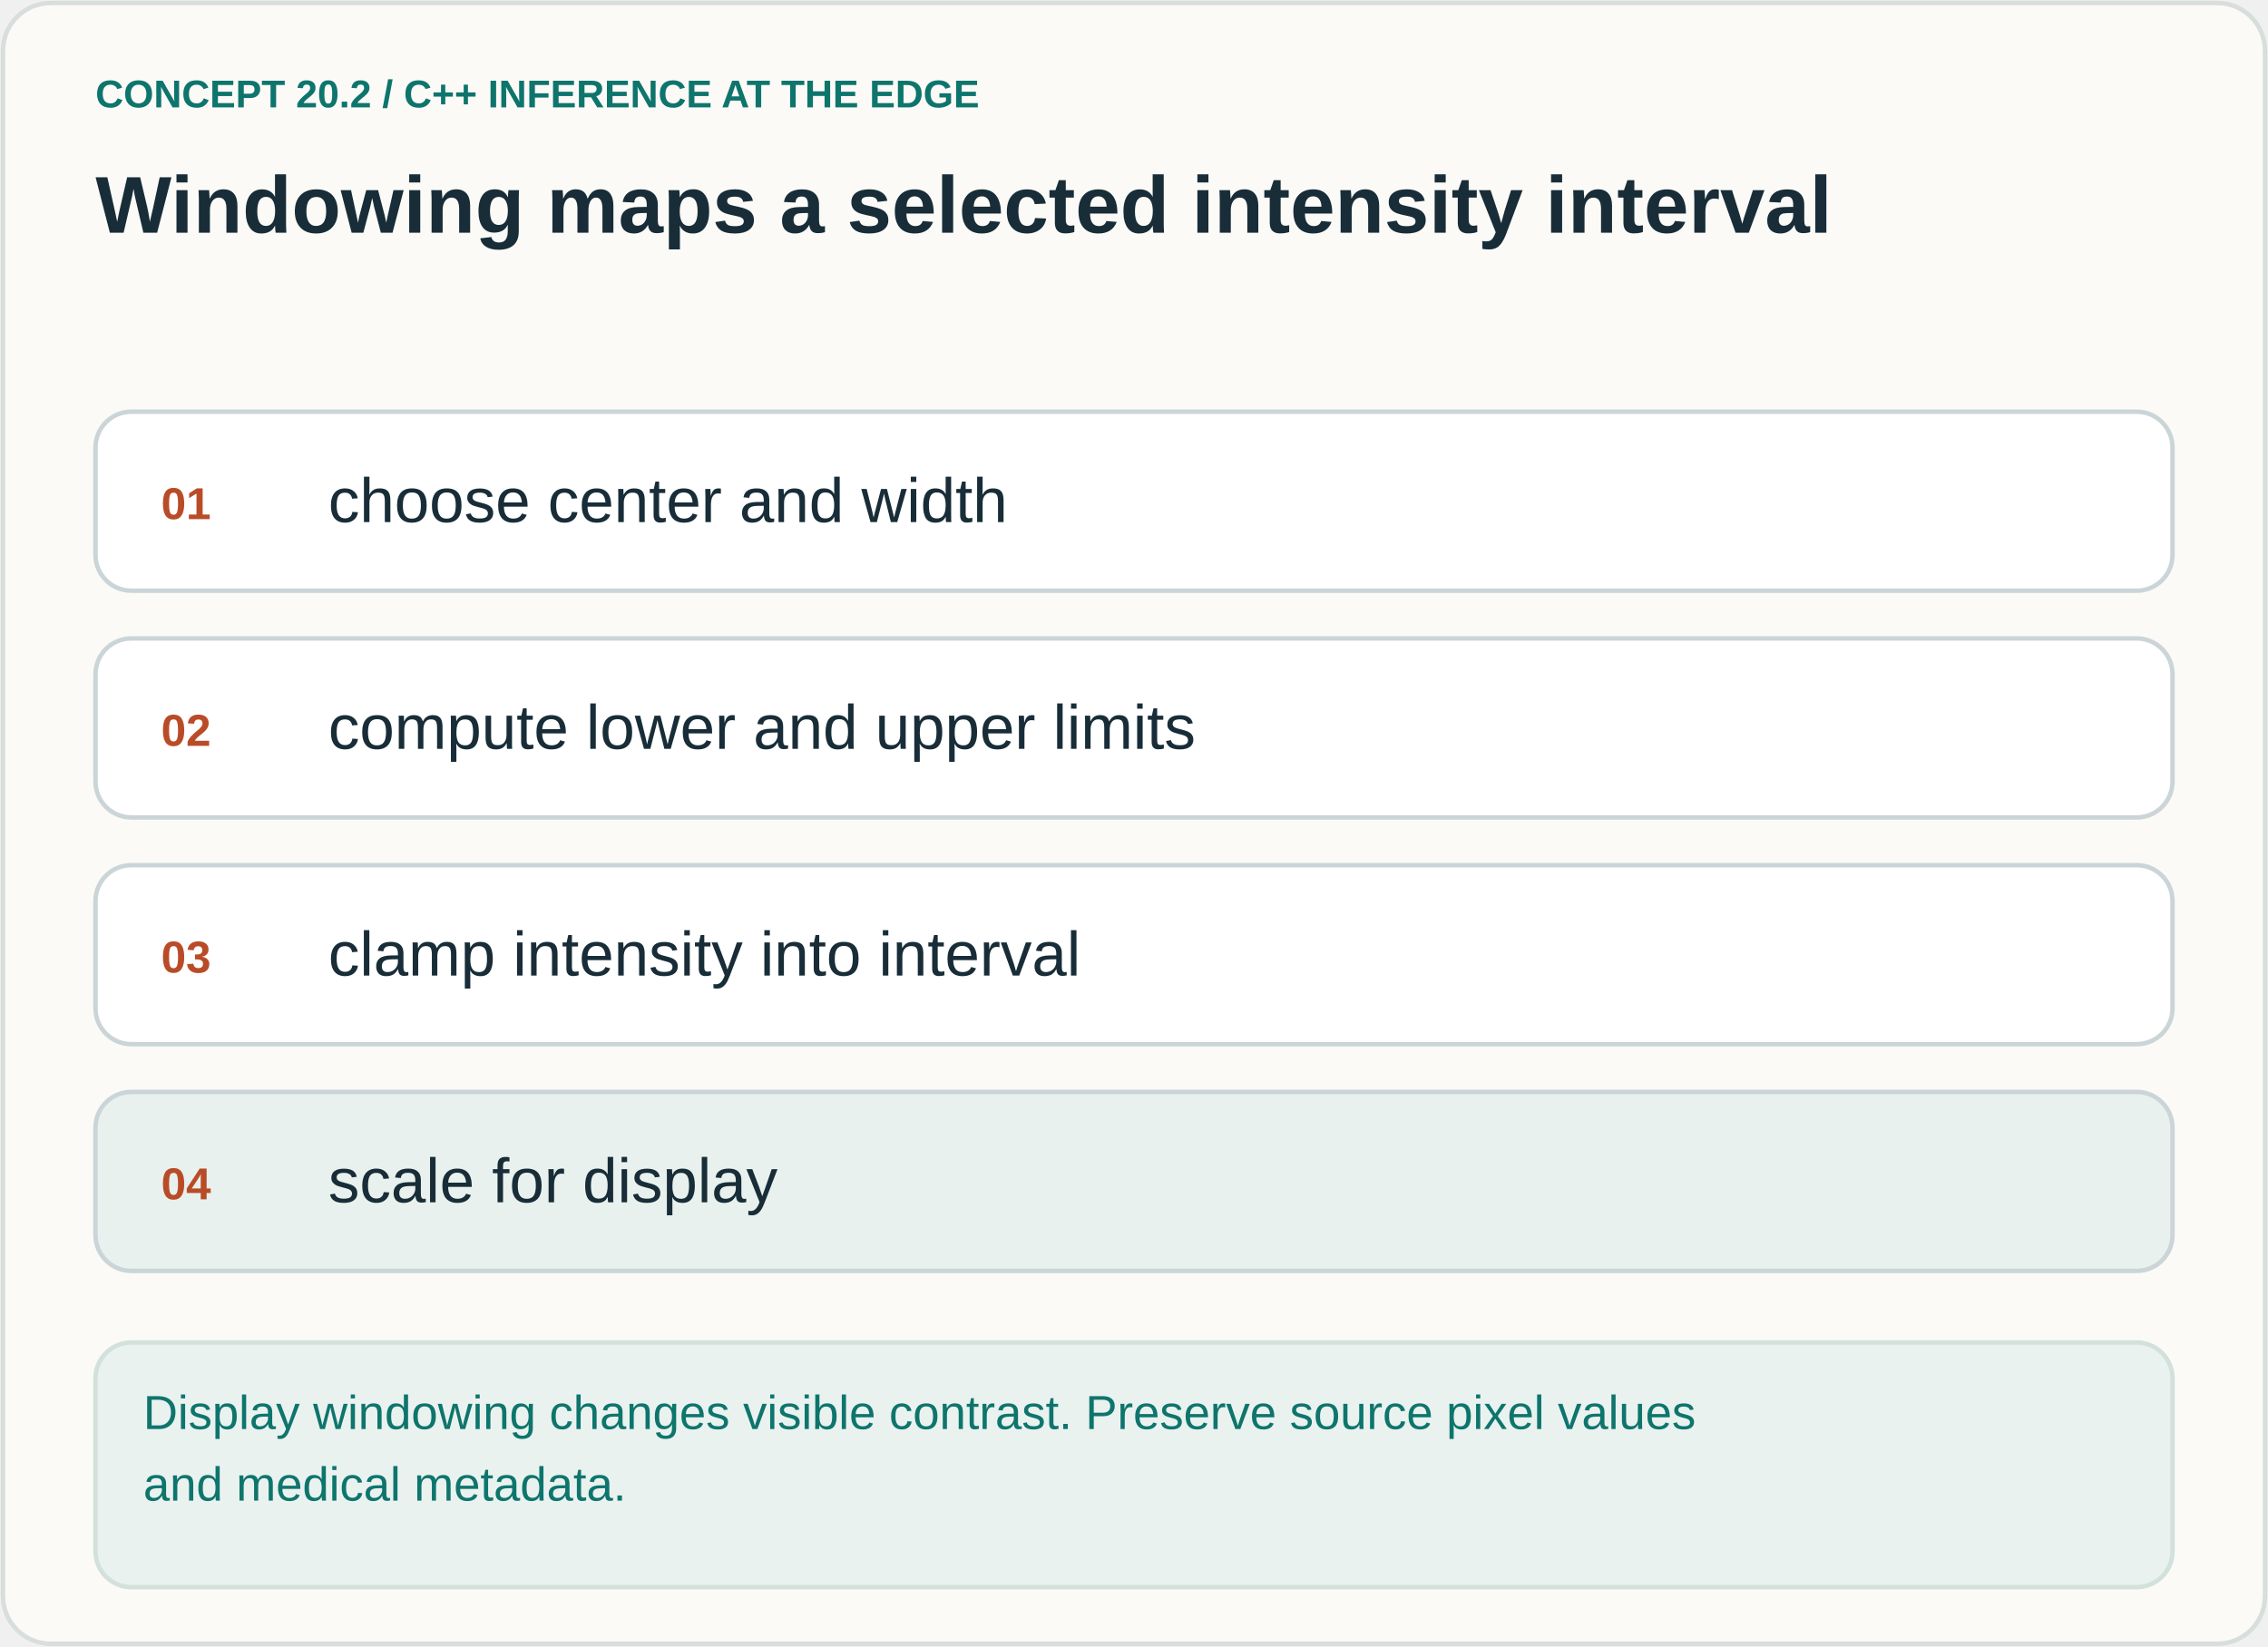
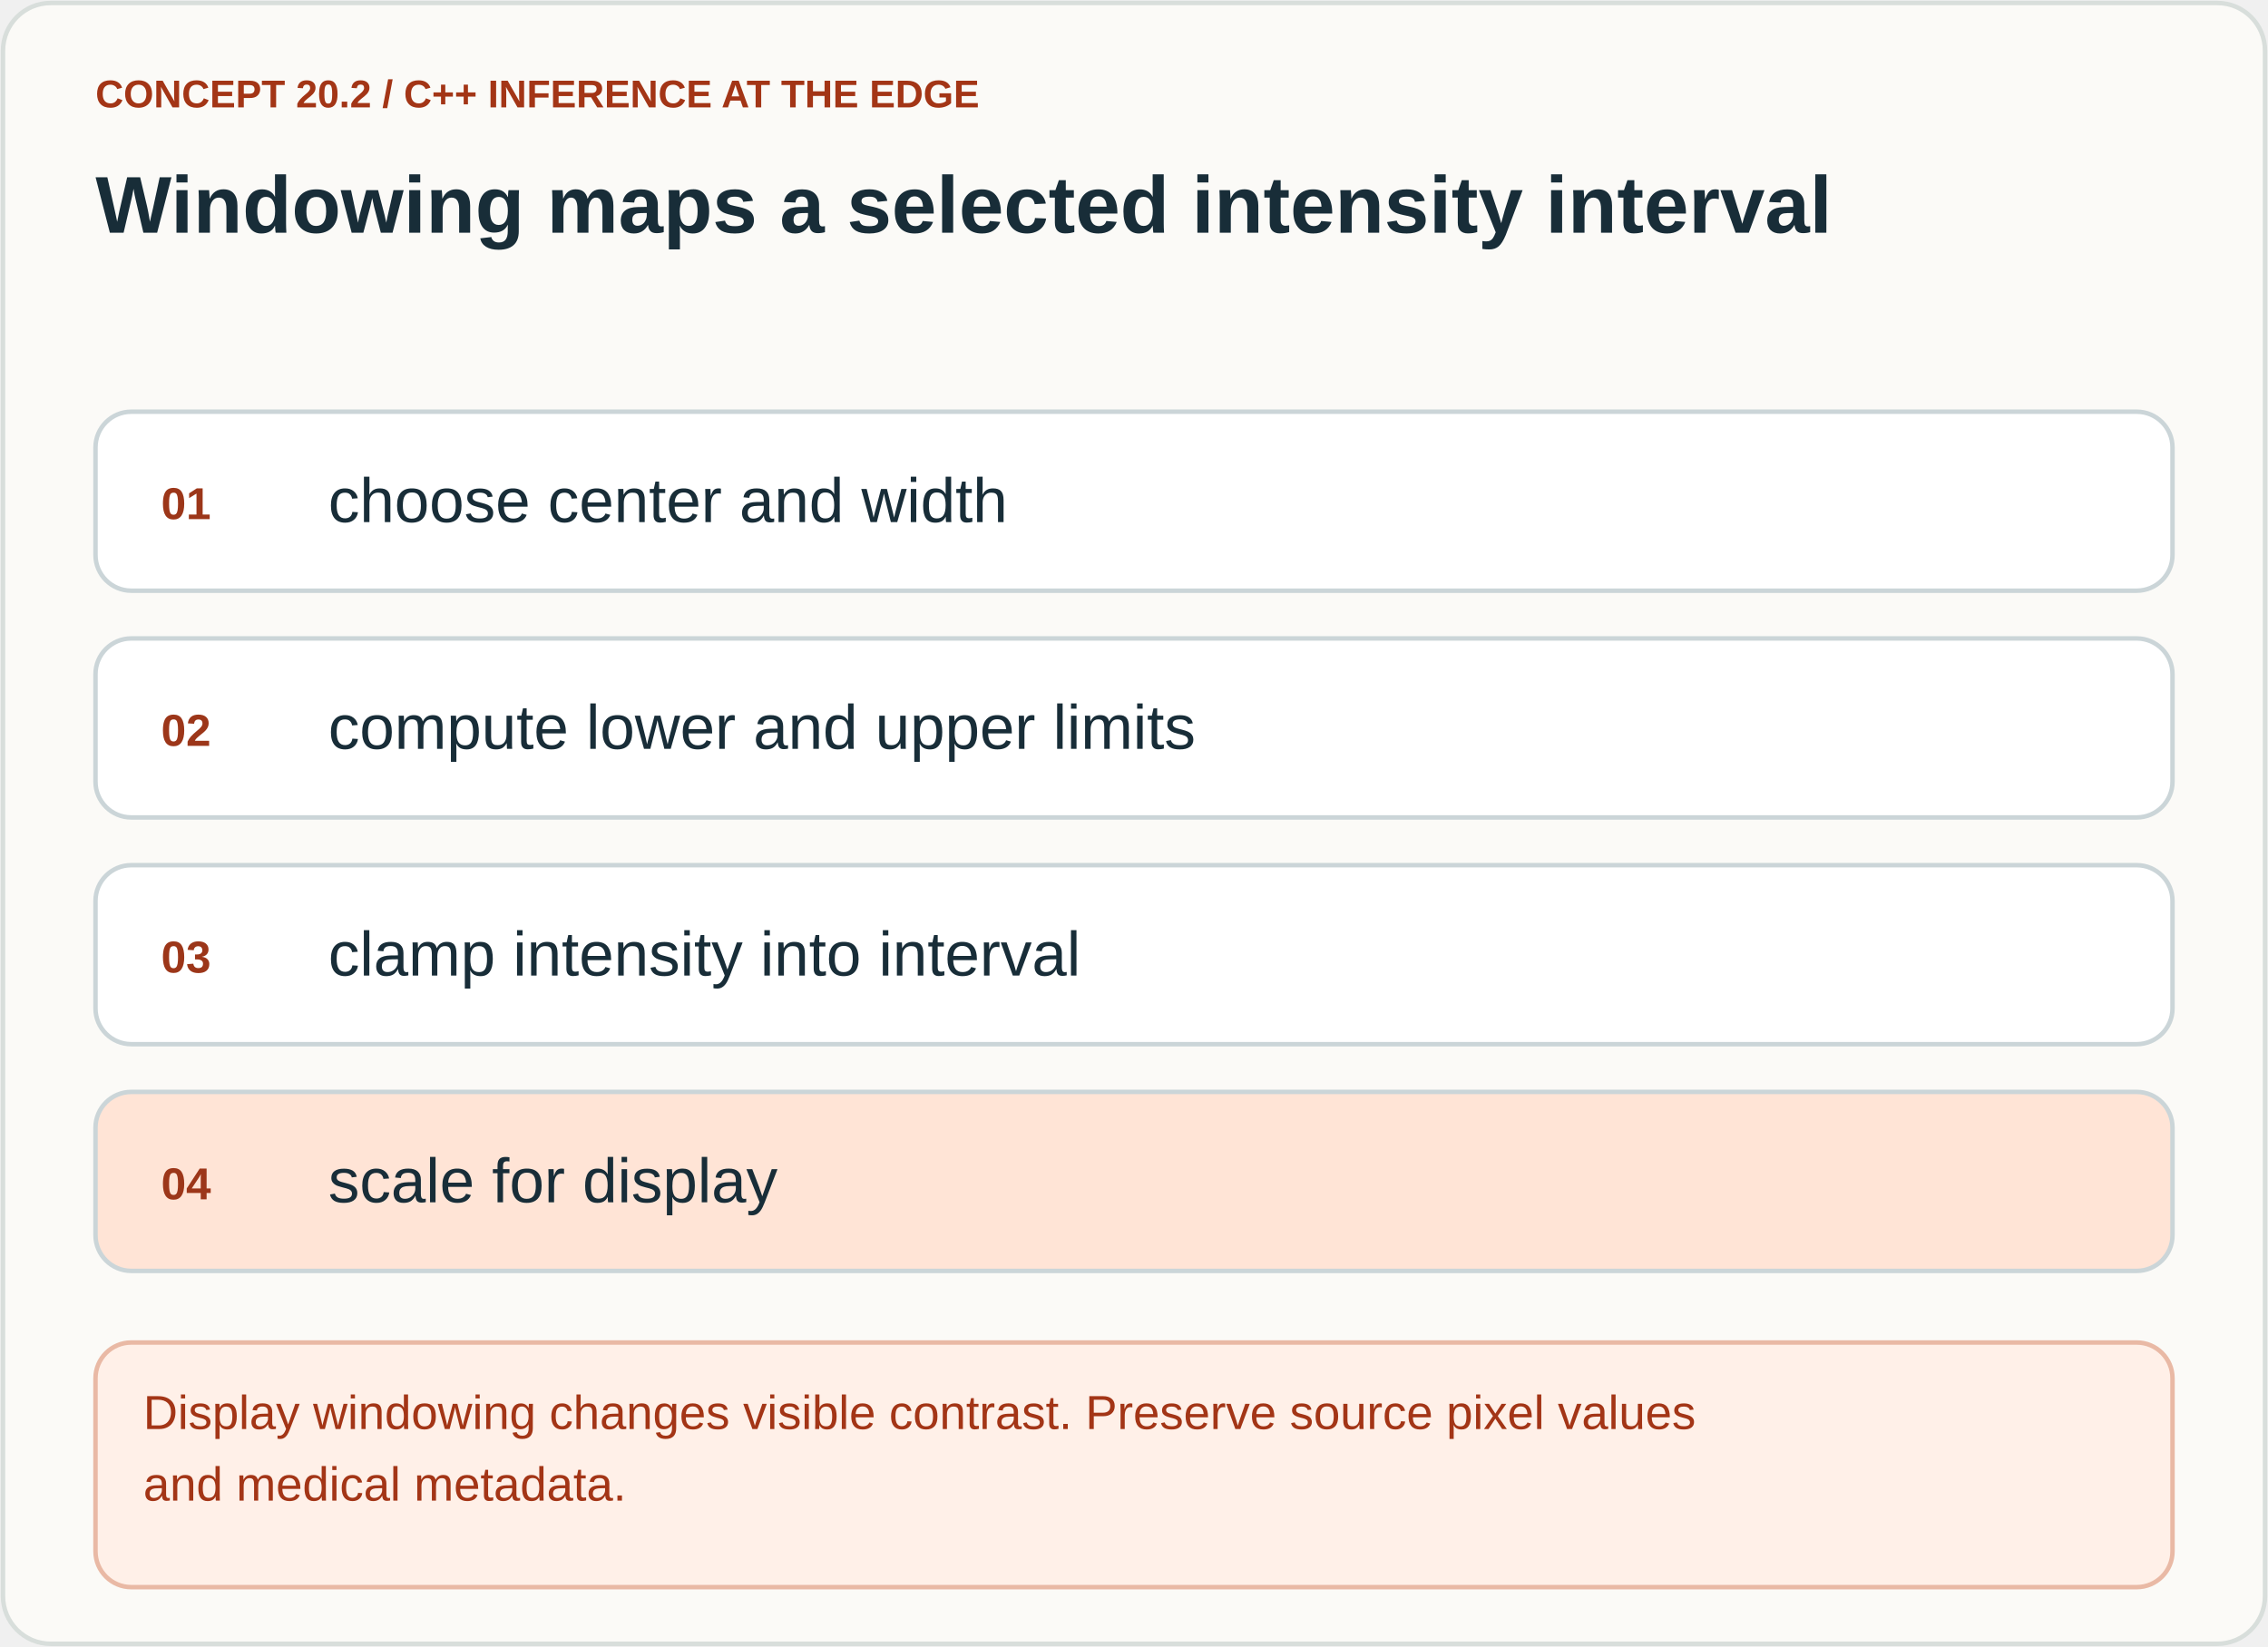
<svg xmlns="http://www.w3.org/2000/svg" width="760" height="552" viewBox="0 0 760 552" role="img" aria-labelledby="title desc">
  <defs>
    <marker id="arrow" viewBox="0 0 10 10" refX="9" refY="5" markerWidth="6" markerHeight="6" orient="auto-start-reverse">
      <path d="M0 0 L10 5 L0 10 Z" fill="#738993" />
    </marker>
  </defs>
  <g font-family="Arial, Helvetica, sans-serif">
    <rect x="1" y="1" width="758" height="550" rx="16" fill="#fbfaf7" stroke="#d8dedb" stroke-width="1.5" />
-     <text x="32" y="36" font-size="13" fill="#0e756d" font-weight="700" text-anchor="start">CONCEPT 20.2  /  C++ INFERENCE AT THE EDGE</text>
+     <text x="32" y="36" font-size="13" fill="#a33516" font-weight="700" text-anchor="start">CONCEPT 20.2  /  C++ INFERENCE AT THE EDGE</text>
    <text x="32" y="78" font-size="27" fill="#182d38" font-weight="600" text-anchor="start">Windowing maps a selected intensity interval</text>
    <rect x="32" y="138" width="696" height="60" rx="12" fill="#fff" stroke="#cbd5d8" stroke-width="1.5" />
-     <text x="54" y="174" font-size="15" fill="#b94c27" font-weight="700" text-anchor="start">01</text>
+     <text x="54" y="174" font-size="15" fill="#9c3619" font-weight="700" text-anchor="start">01</text>
    <text x="110" y="175" font-size="21" fill="#182d38" font-weight="400" text-anchor="start">choose center and width</text>
    <rect x="32" y="214" width="696" height="60" rx="12" fill="#fff" stroke="#cbd5d8" stroke-width="1.5" />
-     <text x="54" y="250" font-size="15" fill="#b94c27" font-weight="700" text-anchor="start">02</text>
+     <text x="54" y="250" font-size="15" fill="#9c3619" font-weight="700" text-anchor="start">02</text>
    <text x="110" y="251" font-size="21" fill="#182d38" font-weight="400" text-anchor="start">compute lower and upper limits</text>
    <rect x="32" y="290" width="696" height="60" rx="12" fill="#fff" stroke="#cbd5d8" stroke-width="1.5" />
-     <text x="54" y="326" font-size="15" fill="#b94c27" font-weight="700" text-anchor="start">03</text>
+     <text x="54" y="326" font-size="15" fill="#9c3619" font-weight="700" text-anchor="start">03</text>
    <text x="110" y="327" font-size="21" fill="#182d38" font-weight="400" text-anchor="start">clamp intensity into interval</text>
-     <rect x="32" y="366" width="696" height="60" rx="12" fill="#e8f1ed" stroke="#cbd5d8" stroke-width="1.5" />
-     <text x="54" y="402" font-size="15" fill="#b94c27" font-weight="700" text-anchor="start">04</text>
+     <rect x="32" y="366" width="696" height="60" rx="12" fill="#ffe4d6" stroke="#cbd5d8" stroke-width="1.5" />
+     <text x="54" y="402" font-size="15" fill="#9c3619" font-weight="700" text-anchor="start">04</text>
    <text x="110" y="403" font-size="21" fill="#182d38" font-weight="400" text-anchor="start">scale for display</text>
-     <rect x="32" y="450" width="696" height="82" rx="12" fill="#eaf2ef" stroke="#d2e1db" stroke-width="1.5" />
-     <text x="48" y="479" font-size="16" fill="#0e756d" font-weight="400" text-anchor="start">Display windowing changes visible contrast. Preserve source pixel values</text>
-     <text x="48" y="503" font-size="16" fill="#0e756d" font-weight="400" text-anchor="start">and medical metadata.</text>
+     <rect x="32" y="450" width="696" height="82" rx="12" fill="#fff0e8" stroke="#e9b9a5" stroke-width="1.5" />
+     <text x="48" y="479" font-size="16" fill="#a33516" font-weight="400" text-anchor="start">Display windowing changes visible contrast. Preserve source pixel values</text>
+     <text x="48" y="503" font-size="16" fill="#a33516" font-weight="400" text-anchor="start">and medical metadata.</text>
  </g>
</svg>
